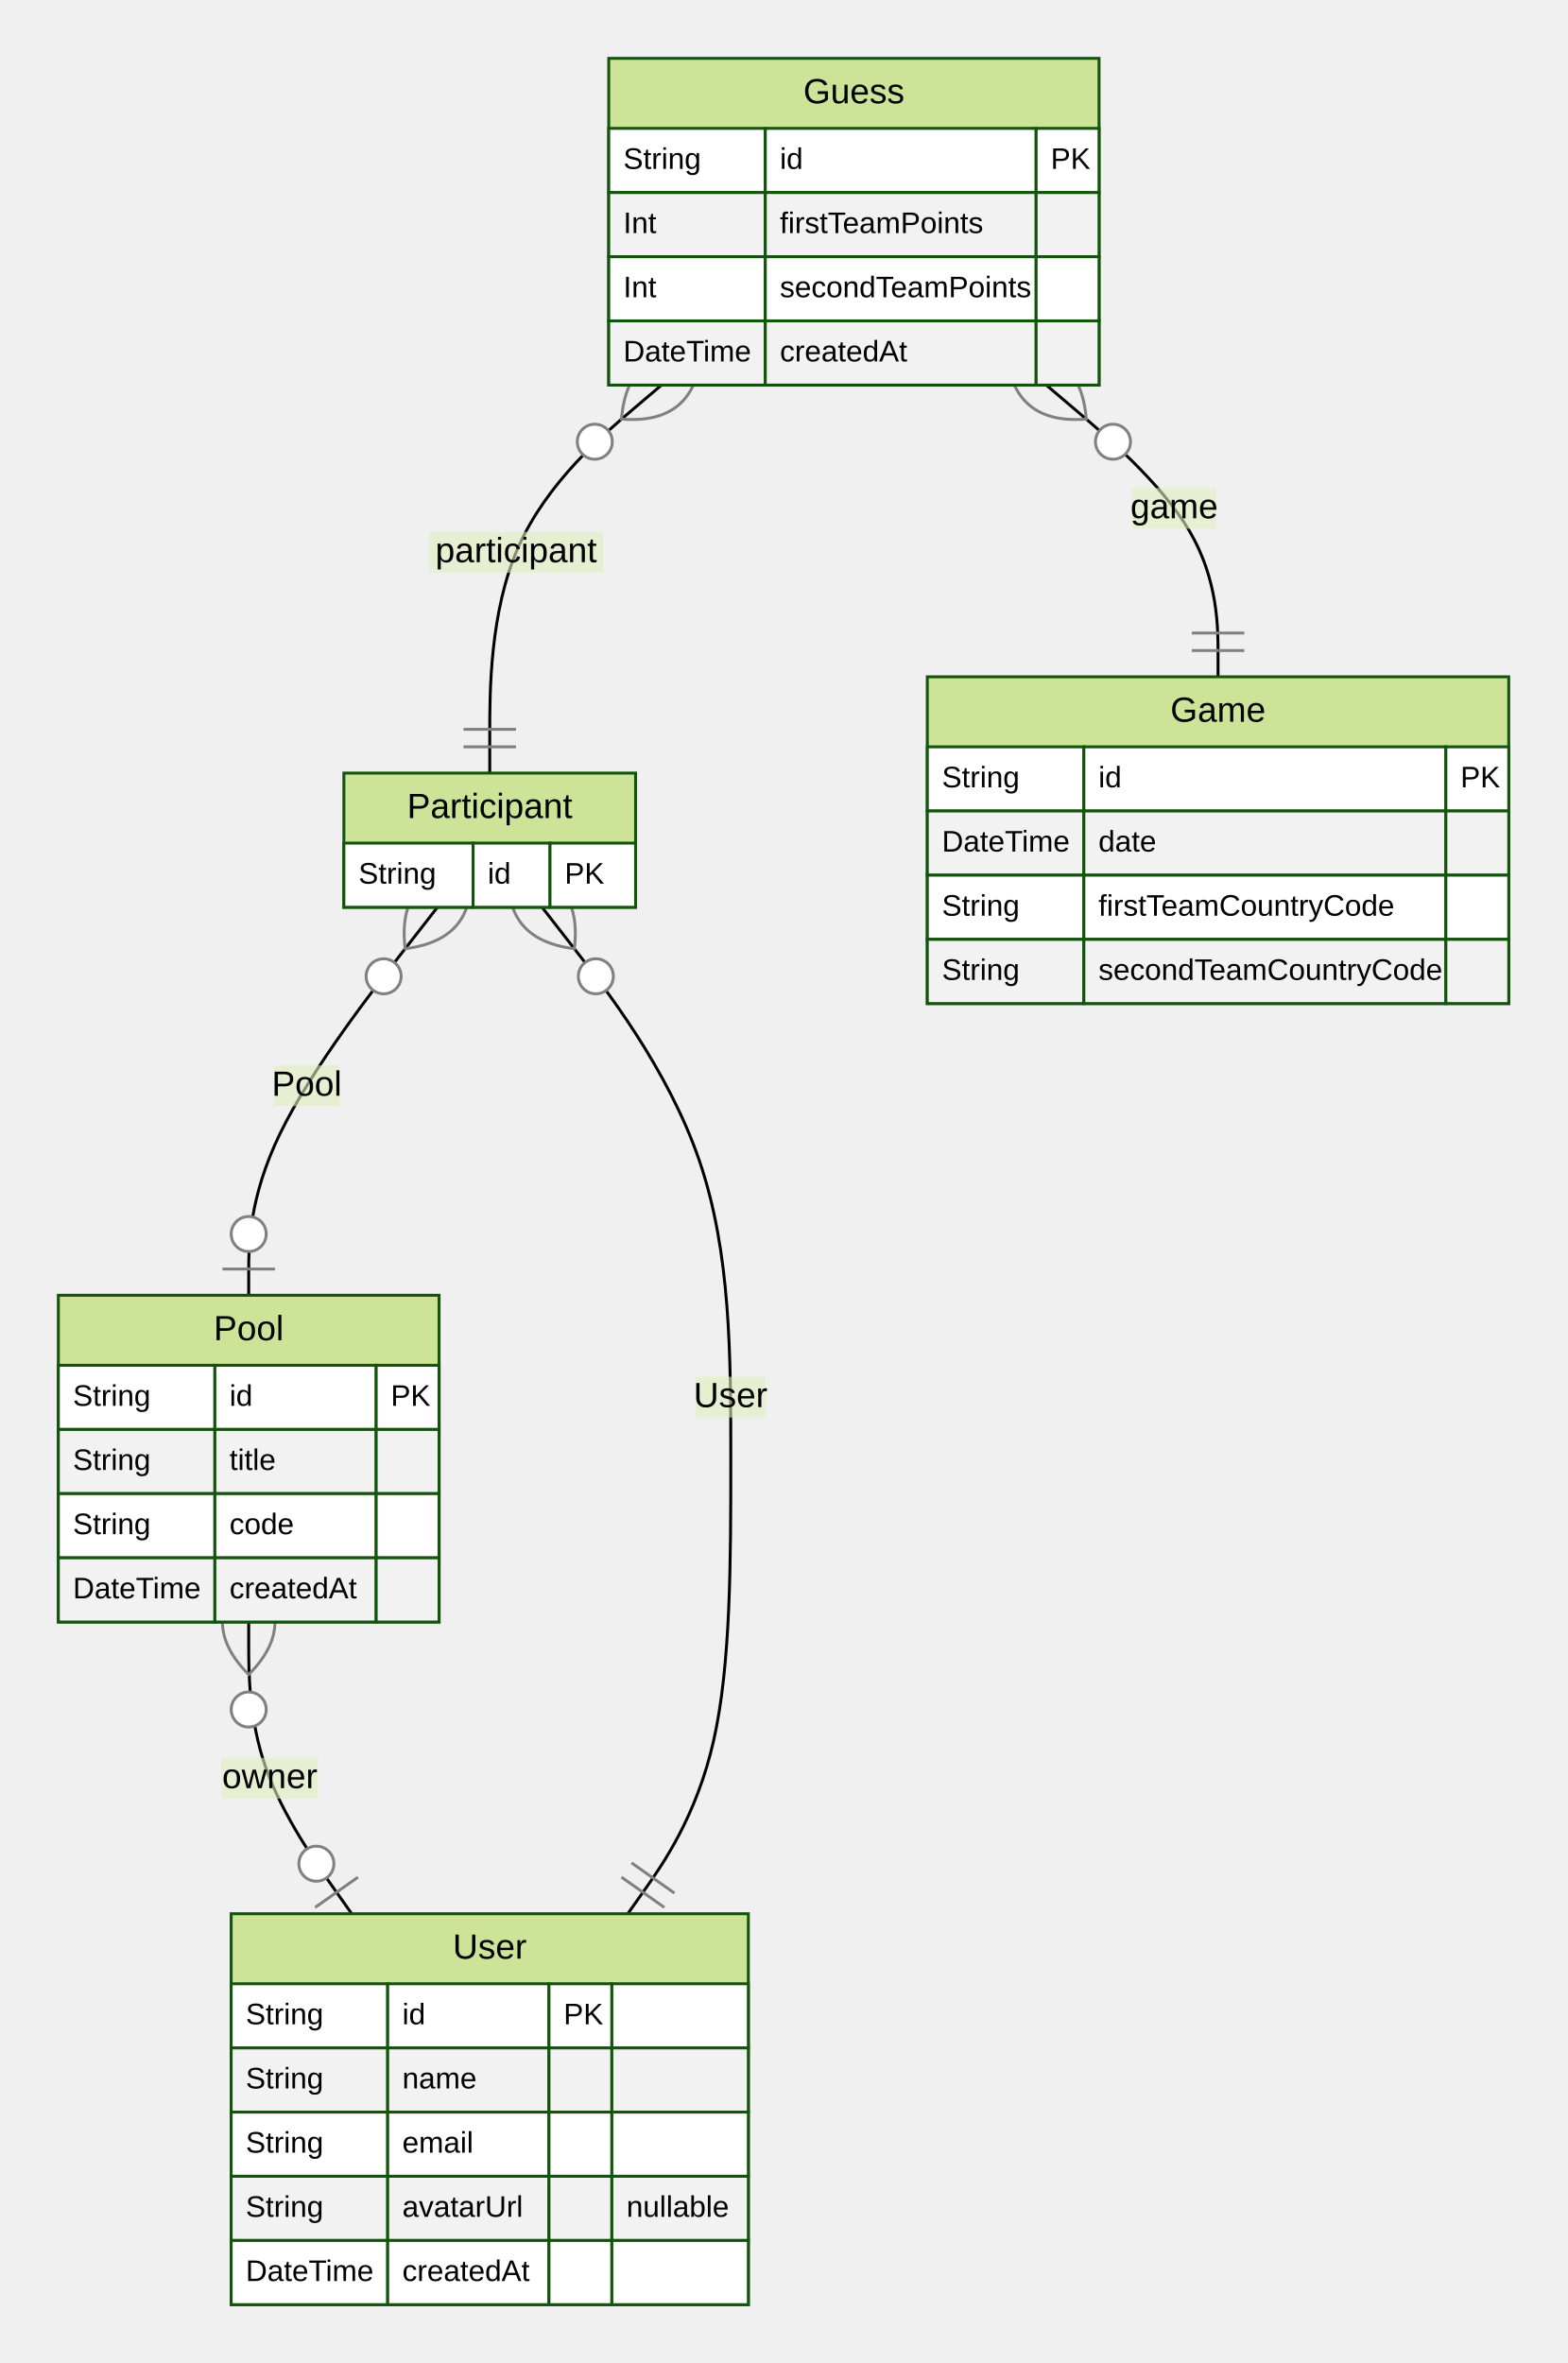
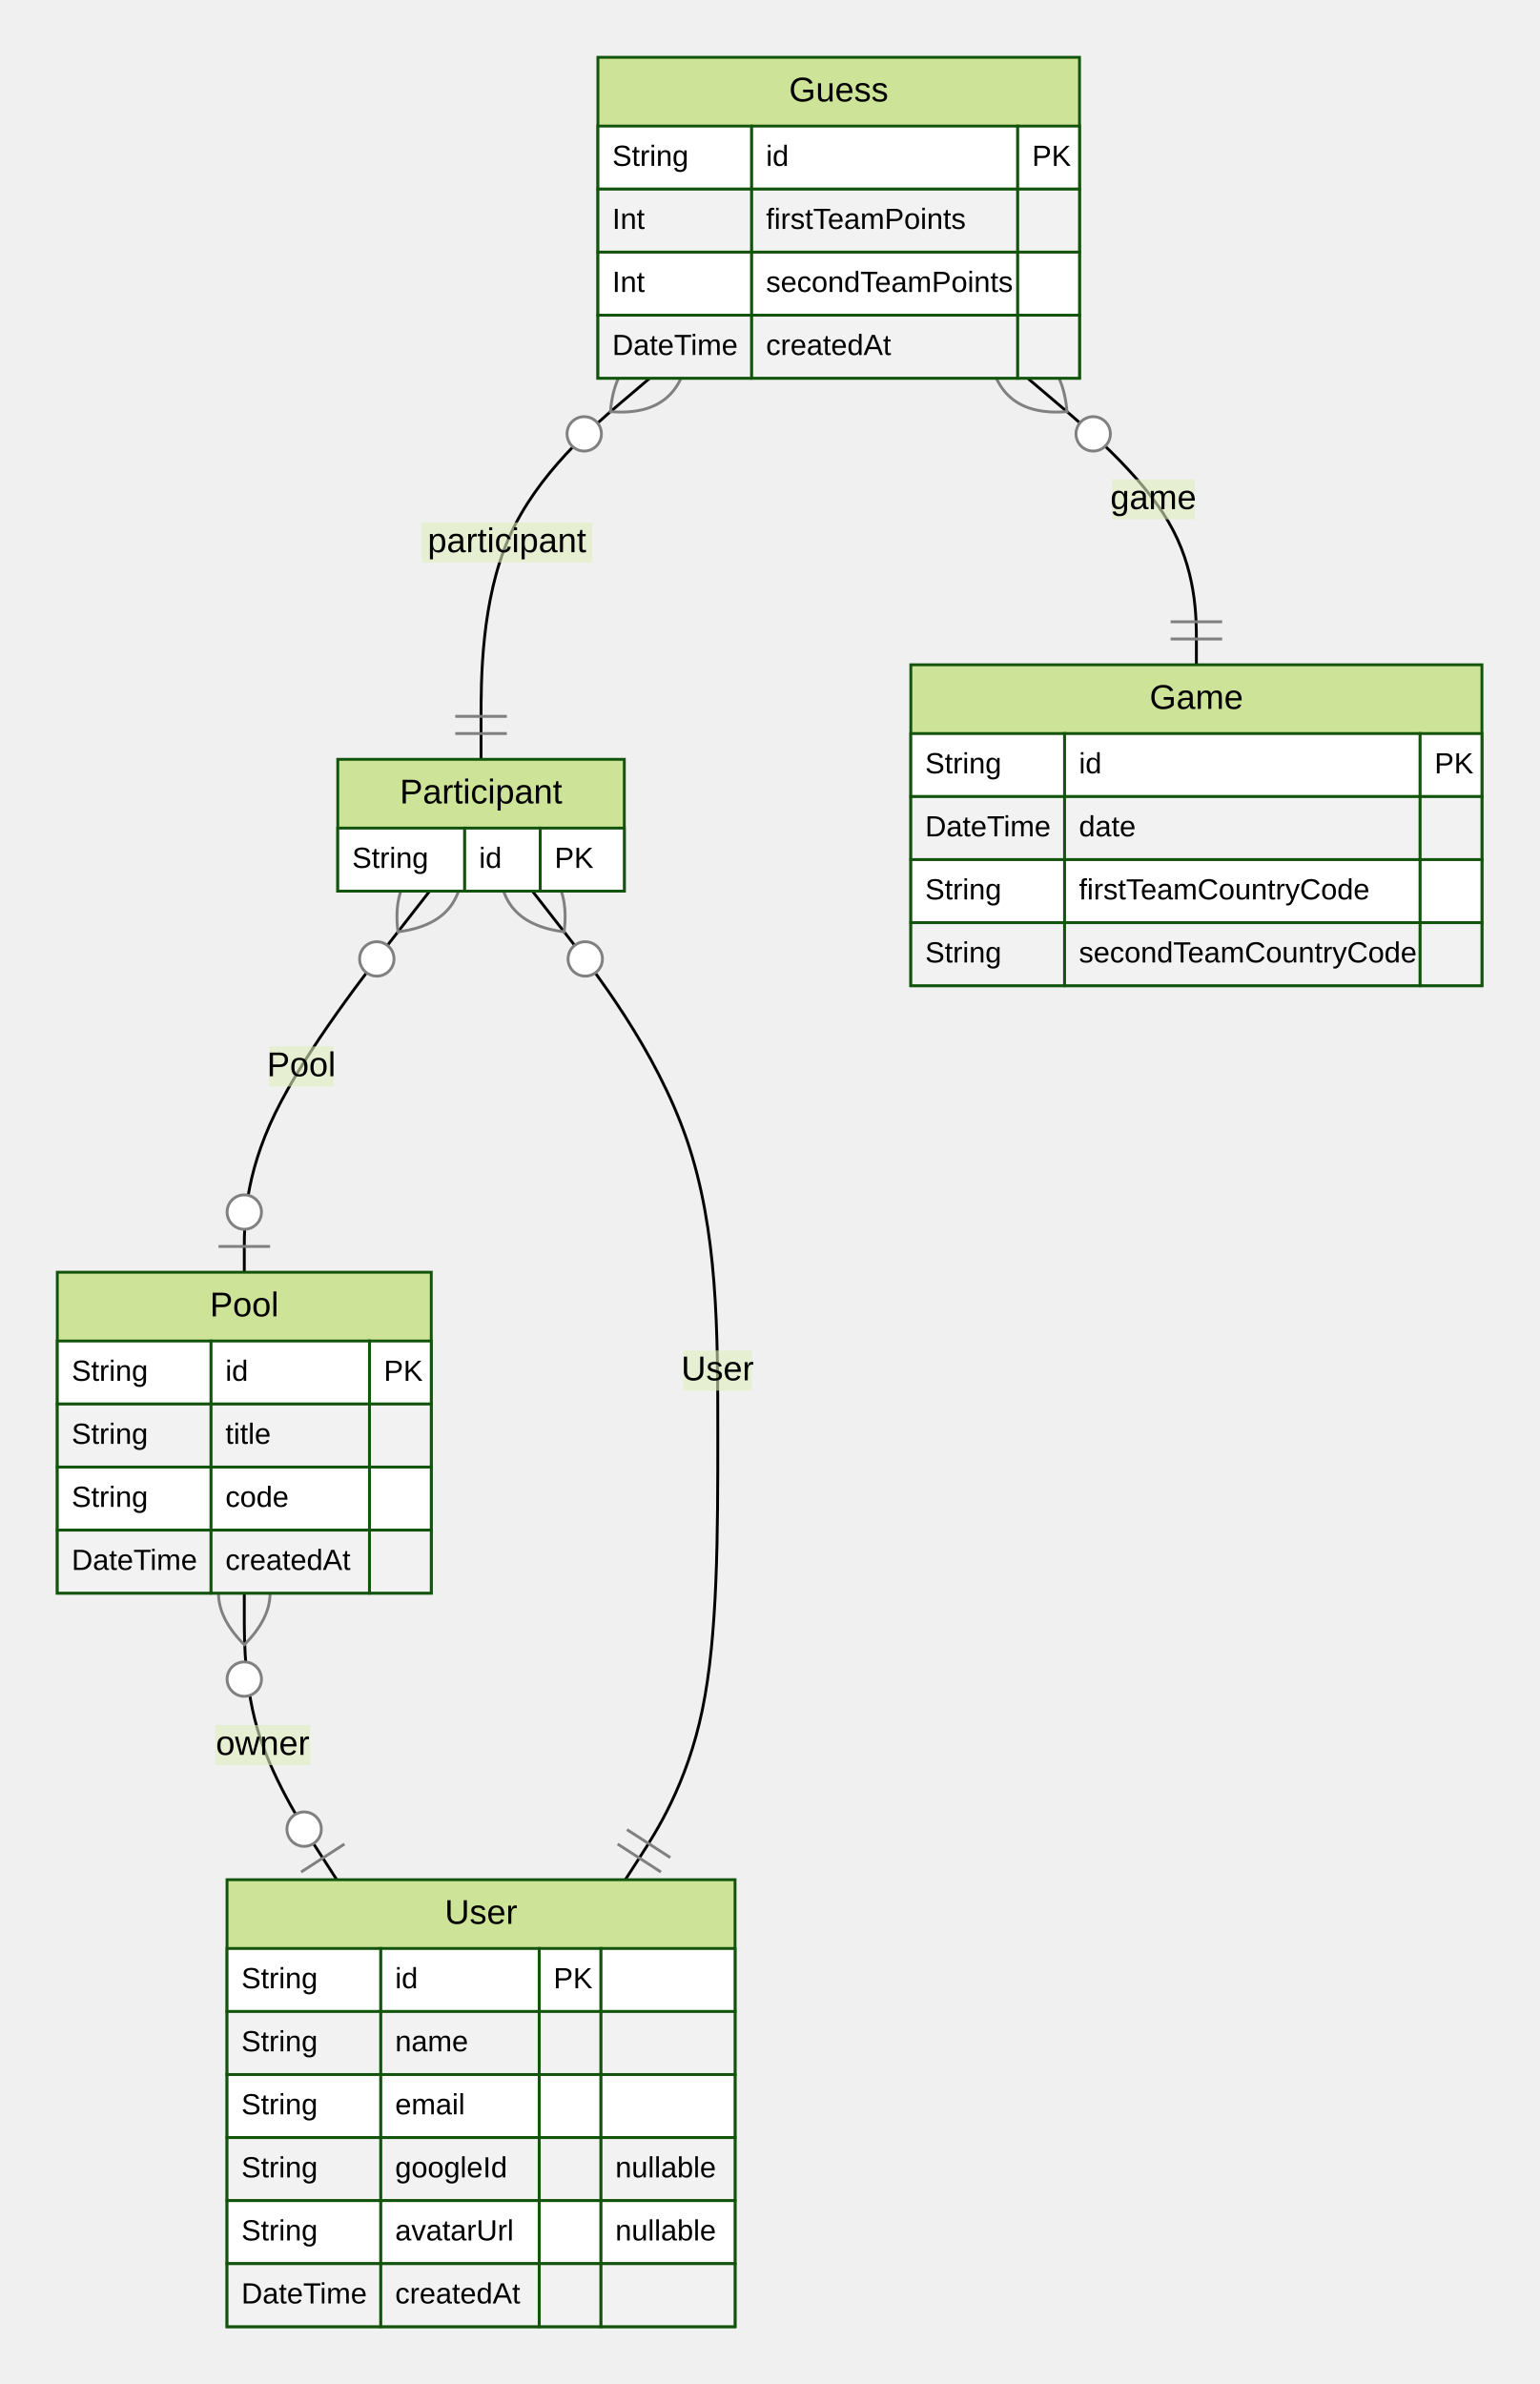
- <svg xmlns="http://www.w3.org/2000/svg" aria-labelledby="chart-title-mermaid-0 chart-desc-mermaid-0" role="img" viewBox="0 0 537.207 810" style="max-width: 537.207px; background-color: white;" width="100%" id="mermaid-0">
+ <svg xmlns="http://www.w3.org/2000/svg" aria-labelledby="chart-title-mermaid-0 chart-desc-mermaid-0" role="img" viewBox="0 0 537.207 832" style="max-width: 537.207px; background-color: white;" width="100%" id="mermaid-0">
  <style>#mermaid-0 {font-family:"trebuchet ms",verdana,arial,sans-serif;font-size:16px;fill:#000000;}#mermaid-0 .error-icon{fill:#552222;}#mermaid-0 .error-text{fill:#552222;stroke:#552222;}#mermaid-0 .edge-thickness-normal{stroke-width:2px;}#mermaid-0 .edge-thickness-thick{stroke-width:3.5px;}#mermaid-0 .edge-pattern-solid{stroke-dasharray:0;}#mermaid-0 .edge-pattern-dashed{stroke-dasharray:3;}#mermaid-0 .edge-pattern-dotted{stroke-dasharray:2;}#mermaid-0 .marker{fill:#000000;stroke:#000000;}#mermaid-0 .marker.cross{stroke:#000000;}#mermaid-0 svg{font-family:"trebuchet ms",verdana,arial,sans-serif;font-size:16px;}#mermaid-0 .entityBox{fill:#cde498;stroke:#13540c;}#mermaid-0 .attributeBoxOdd{fill:#ffffff;stroke:#13540c;}#mermaid-0 .attributeBoxEven{fill:#f2f2f2;stroke:#13540c;}#mermaid-0 .relationshipLabelBox{fill:hsl(78.158, 58.462%, 84.51%);opacity:0.7;background-color:hsl(78.158, 58.462%, 84.51%);}#mermaid-0 .relationshipLabelBox rect{opacity:0.5;}#mermaid-0 .relationshipLine{stroke:#000000;}#mermaid-0 :root{--mermaid-font-family:"trebuchet ms",verdana,arial,sans-serif;}</style>
  <g />
  <defs>
    <marker orient="auto" markerHeight="18" markerWidth="18" refY="9" refX="0" id="ONLY_ONE_START">
      <path d="M9,0 L9,18 M15,0 L15,18" fill="none" stroke="gray" />
    </marker>
  </defs>
  <defs>
    <marker orient="auto" markerHeight="18" markerWidth="18" refY="9" refX="18" id="ONLY_ONE_END">
      <path d="M3,0 L3,18 M9,0 L9,18" fill="none" stroke="gray" />
    </marker>
  </defs>
  <defs>
    <marker orient="auto" markerHeight="18" markerWidth="30" refY="9" refX="0" id="ZERO_OR_ONE_START">
      <circle r="6" cy="9" cx="21" fill="white" stroke="gray" />
      <path d="M9,0 L9,18" fill="none" stroke="gray" />
    </marker>
  </defs>
  <defs>
    <marker orient="auto" markerHeight="18" markerWidth="30" refY="9" refX="30" id="ZERO_OR_ONE_END">
      <circle r="6" cy="9" cx="9" fill="white" stroke="gray" />
      <path d="M21,0 L21,18" fill="none" stroke="gray" />
    </marker>
  </defs>
  <defs>
    <marker orient="auto" markerHeight="36" markerWidth="45" refY="18" refX="18" id="ONE_OR_MORE_START">
      <path d="M0,18 Q 18,0 36,18 Q 18,36 0,18 M42,9 L42,27" fill="none" stroke="gray" />
    </marker>
  </defs>
  <defs>
    <marker orient="auto" markerHeight="36" markerWidth="45" refY="18" refX="27" id="ONE_OR_MORE_END">
      <path d="M3,9 L3,27 M9,18 Q27,0 45,18 Q27,36 9,18" fill="none" stroke="gray" />
    </marker>
  </defs>
  <defs>
    <marker orient="auto" markerHeight="36" markerWidth="57" refY="18" refX="18" id="ZERO_OR_MORE_START">
      <circle r="6" cy="18" cx="48" fill="white" stroke="gray" />
      <path d="M0,18 Q18,0 36,18 Q18,36 0,18" fill="none" stroke="gray" />
    </marker>
  </defs>
  <defs>
    <marker orient="auto" markerHeight="36" markerWidth="57" refY="18" refX="39" id="ZERO_OR_MORE_END">
      <circle r="6" cy="18" cx="9" fill="white" stroke="gray" />
      <path d="M21,18 Q39,0 57,18 Q39,36 21,18" fill="none" stroke="gray" />
    </marker>
  </defs>
-   <path marker-start="url(#ZERO_OR_MORE_START)" marker-end="url(#ZERO_OR_ONE_END)" fill="none" stroke="gray" d="M85.258,556L85.258,564.333C85.258,572.667,85.258,589.333,91.143,606C97.028,622.667,108.799,639.333,114.684,647.667L120.569,656" class="er relationshipLine" />
+   <path marker-start="url(#ZERO_OR_MORE_START)" marker-end="url(#ZERO_OR_ONE_END)" fill="none" stroke="gray" d="M85.258,556L85.258,564.333C85.258,572.667,85.258,589.333,90.637,606C96.017,622.667,106.776,639.333,112.155,647.667L117.535,656" class="er relationshipLine" />
  <path marker-start="url(#ZERO_OR_MORE_START)" marker-end="url(#ZERO_OR_ONE_END)" fill="none" stroke="gray" d="M149.958,311L139.174,324.833C128.391,338.667,106.824,366.333,96.041,388.5C85.258,410.667,85.258,427.333,85.258,435.667L85.258,444" class="er relationshipLine" />
-   <path marker-start="url(#ZERO_OR_MORE_START)" marker-end="url(#ONLY_ONE_END)" fill="none" stroke="gray" d="M185.816,311L196.599,324.833C207.382,338.667,228.949,366.333,239.732,397.833C250.516,429.333,250.516,464.667,250.516,500C250.516,535.333,250.516,570.667,244.63,596.667C238.745,622.667,226.975,639.333,221.089,647.667L215.204,656" class="er relationshipLine" />
+   <path marker-start="url(#ZERO_OR_MORE_START)" marker-end="url(#ONLY_ONE_END)" fill="none" stroke="gray" d="M185.816,311L196.599,324.833C207.382,338.667,228.949,366.333,239.732,397.833C250.516,429.333,250.516,464.667,250.516,500C250.516,535.333,250.516,570.667,245.136,596.667C239.757,622.667,228.998,639.333,223.618,647.667L218.239,656" class="er relationshipLine" />
  <path marker-start="url(#ZERO_OR_MORE_START)" marker-end="url(#ONLY_ONE_END)" fill="none" stroke="gray" d="M226.769,132L216.955,140.333C207.141,148.667,187.514,165.333,177.7,187.5C167.887,209.667,167.887,237.333,167.887,251.167L167.887,265" class="er relationshipLine" />
  <path marker-start="url(#ZERO_OR_MORE_START)" marker-end="url(#ONLY_ONE_END)" fill="none" stroke="gray" d="M358.665,132L368.478,140.333C378.292,148.667,397.92,165.333,407.733,182C417.547,198.667,417.547,215.333,417.547,223.667L417.547,232" class="er relationshipLine" />
  <g transform="translate(20,444 )" id="Pool">
    <rect height="112" width="130.516" y="0" x="0" stroke="gray" fill-opacity="100%" fill="honeydew" class="er entityBox" />
    <text transform="translate(65.25781,12)" style="font-family: &quot;trebuchet ms&quot;, verdana, arial, sans-serif;; font-size: 12px" text-anchor="middle" dominant-baseline="middle" y="0" x="0" id="entity-Pool" class="er entityLabel">Pool</text>
    <rect height="22" width="53.664" y="24" x="0" stroke="gray" fill-opacity="100%" fill="honeydew" class="er attributeBoxOdd" />
    <text transform="translate(5,35)" style="font-family: &quot;trebuchet ms&quot;, verdana, arial, sans-serif;; font-size: 10.2px" text-anchor="left" dominant-baseline="middle" y="0" x="0" id="entity-Pool-attr-1-type" class="er entityLabel">String</text>
    <rect height="22" width="55.289" y="24" x="53.664" stroke="gray" fill-opacity="100%" fill="honeydew" class="er attributeBoxOdd" />
    <text transform="translate(58.66406,35)" style="font-family: &quot;trebuchet ms&quot;, verdana, arial, sans-serif;; font-size: 10.2px" text-anchor="left" dominant-baseline="middle" y="0" x="0" id="entity-Pool-attr-1-name" class="er entityLabel">id</text>
    <rect height="22" width="21.562" y="24" x="108.953" stroke="gray" fill-opacity="100%" fill="honeydew" class="er attributeBoxOdd" />
    <text transform="translate(113.9531,35)" style="font-family: &quot;trebuchet ms&quot;, verdana, arial, sans-serif;; font-size: 10.2px" text-anchor="left" dominant-baseline="middle" y="0" x="0" id="entity-Pool-attr-1-key" class="er entityLabel">PK</text>
    <rect height="22" width="53.664" y="46" x="0" stroke="gray" fill-opacity="100%" fill="honeydew" class="er attributeBoxEven" />
    <text transform="translate(5,57)" style="font-family: &quot;trebuchet ms&quot;, verdana, arial, sans-serif;; font-size: 10.2px" text-anchor="left" dominant-baseline="middle" y="0" x="0" id="entity-Pool-attr-2-type" class="er entityLabel">String</text>
    <rect height="22" width="55.289" y="46" x="53.664" stroke="gray" fill-opacity="100%" fill="honeydew" class="er attributeBoxEven" />
    <text transform="translate(58.66406,57)" style="font-family: &quot;trebuchet ms&quot;, verdana, arial, sans-serif;; font-size: 10.2px" text-anchor="left" dominant-baseline="middle" y="0" x="0" id="entity-Pool-attr-2-name" class="er entityLabel">title</text>
    <rect height="22" width="21.562" y="46" x="108.953" stroke="gray" fill-opacity="100%" fill="honeydew" class="er attributeBoxEven" />
    <text transform="translate(113.9531,57)" style="font-family: &quot;trebuchet ms&quot;, verdana, arial, sans-serif;; font-size: 10.2px" text-anchor="left" dominant-baseline="middle" y="0" x="0" id="entity-Pool-attr-2-key" class="er entityLabel" />
    <rect height="22" width="53.664" y="68" x="0" stroke="gray" fill-opacity="100%" fill="honeydew" class="er attributeBoxOdd" />
    <text transform="translate(5,79)" style="font-family: &quot;trebuchet ms&quot;, verdana, arial, sans-serif;; font-size: 10.2px" text-anchor="left" dominant-baseline="middle" y="0" x="0" id="entity-Pool-attr-3-type" class="er entityLabel">String</text>
    <rect height="22" width="55.289" y="68" x="53.664" stroke="gray" fill-opacity="100%" fill="honeydew" class="er attributeBoxOdd" />
    <text transform="translate(58.66406,79)" style="font-family: &quot;trebuchet ms&quot;, verdana, arial, sans-serif;; font-size: 10.2px" text-anchor="left" dominant-baseline="middle" y="0" x="0" id="entity-Pool-attr-3-name" class="er entityLabel">code</text>
    <rect height="22" width="21.562" y="68" x="108.953" stroke="gray" fill-opacity="100%" fill="honeydew" class="er attributeBoxOdd" />
    <text transform="translate(113.9531,79)" style="font-family: &quot;trebuchet ms&quot;, verdana, arial, sans-serif;; font-size: 10.2px" text-anchor="left" dominant-baseline="middle" y="0" x="0" id="entity-Pool-attr-3-key" class="er entityLabel" />
    <rect height="22" width="53.664" y="90" x="0" stroke="gray" fill-opacity="100%" fill="honeydew" class="er attributeBoxEven" />
    <text transform="translate(5,101)" style="font-family: &quot;trebuchet ms&quot;, verdana, arial, sans-serif;; font-size: 10.2px" text-anchor="left" dominant-baseline="middle" y="0" x="0" id="entity-Pool-attr-4-type" class="er entityLabel">DateTime</text>
    <rect height="22" width="55.289" y="90" x="53.664" stroke="gray" fill-opacity="100%" fill="honeydew" class="er attributeBoxEven" />
    <text transform="translate(58.66406,101)" style="font-family: &quot;trebuchet ms&quot;, verdana, arial, sans-serif;; font-size: 10.2px" text-anchor="left" dominant-baseline="middle" y="0" x="0" id="entity-Pool-attr-4-name" class="er entityLabel">createdAt</text>
    <rect height="22" width="21.562" y="90" x="108.953" stroke="gray" fill-opacity="100%" fill="honeydew" class="er attributeBoxEven" />
    <text transform="translate(113.9531,101)" style="font-family: &quot;trebuchet ms&quot;, verdana, arial, sans-serif;; font-size: 10.2px" text-anchor="left" dominant-baseline="middle" y="0" x="0" id="entity-Pool-attr-4-key" class="er entityLabel" />
  </g>
  <g transform="translate(117.8867,265 )" id="Participant">
    <rect height="46" width="100" y="0" x="0" stroke="gray" fill-opacity="100%" fill="honeydew" class="er entityBox" />
    <text transform="translate(50,12)" style="font-family: &quot;trebuchet ms&quot;, verdana, arial, sans-serif;; font-size: 12px" text-anchor="middle" dominant-baseline="middle" y="0" x="0" id="entity-Participant" class="er entityLabel">Participant</text>
    <rect height="22" width="44.297" y="24" x="0" stroke="gray" fill-opacity="100%" fill="honeydew" class="er attributeBoxOdd" />
    <text transform="translate(5,35)" style="font-family: &quot;trebuchet ms&quot;, verdana, arial, sans-serif;; font-size: 10.2px" text-anchor="left" dominant-baseline="middle" y="0" x="0" id="entity-Participant-attr-1-type" class="er entityLabel">String</text>
    <rect height="22" width="26.367" y="24" x="44.297" stroke="gray" fill-opacity="100%" fill="honeydew" class="er attributeBoxOdd" />
    <text transform="translate(49.29688,35)" style="font-family: &quot;trebuchet ms&quot;, verdana, arial, sans-serif;; font-size: 10.2px" text-anchor="left" dominant-baseline="middle" y="0" x="0" id="entity-Participant-attr-1-name" class="er entityLabel">id</text>
    <rect height="22" width="29.336" y="24" x="70.664" stroke="gray" fill-opacity="100%" fill="honeydew" class="er attributeBoxOdd" />
    <text transform="translate(75.66406,35)" style="font-family: &quot;trebuchet ms&quot;, verdana, arial, sans-serif;; font-size: 10.2px" text-anchor="left" dominant-baseline="middle" y="0" x="0" id="entity-Participant-attr-1-key" class="er entityLabel">PK</text>
  </g>
  <g transform="translate(79.23828,656 )" id="User">
-     <rect height="134" width="177.297" y="0" x="0" stroke="gray" fill-opacity="100%" fill="honeydew" class="er entityBox" />
+     <rect height="156" width="177.297" y="0" x="0" stroke="gray" fill-opacity="100%" fill="honeydew" class="er entityBox" />
    <text transform="translate(88.64844,12)" style="font-family: &quot;trebuchet ms&quot;, verdana, arial, sans-serif;; font-size: 12px" text-anchor="middle" dominant-baseline="middle" y="0" x="0" id="entity-User" class="er entityLabel">User</text>
    <rect height="22" width="53.664" y="24" x="0" stroke="gray" fill-opacity="100%" fill="honeydew" class="er attributeBoxOdd" />
    <text transform="translate(5,35)" style="font-family: &quot;trebuchet ms&quot;, verdana, arial, sans-serif;; font-size: 10.2px" text-anchor="left" dominant-baseline="middle" y="0" x="0" id="entity-User-attr-1-type" class="er entityLabel">String</text>
    <rect height="22" width="55.289" y="24" x="53.664" stroke="gray" fill-opacity="100%" fill="honeydew" class="er attributeBoxOdd" />
    <text transform="translate(58.66406,35)" style="font-family: &quot;trebuchet ms&quot;, verdana, arial, sans-serif;; font-size: 10.2px" text-anchor="left" dominant-baseline="middle" y="0" x="0" id="entity-User-attr-1-name" class="er entityLabel">id</text>
    <rect height="22" width="21.562" y="24" x="108.953" stroke="gray" fill-opacity="100%" fill="honeydew" class="er attributeBoxOdd" />
    <text transform="translate(113.9531,35)" style="font-family: &quot;trebuchet ms&quot;, verdana, arial, sans-serif;; font-size: 10.2px" text-anchor="left" dominant-baseline="middle" y="0" x="0" id="entity-User-attr-1-key" class="er entityLabel">PK</text>
    <rect height="22" width="46.781" y="24" x="130.516" stroke="gray" fill-opacity="100%" fill="honeydew" class="er attributeBoxOdd" />
    <text transform="translate(135.5156,35)" style="font-family: &quot;trebuchet ms&quot;, verdana, arial, sans-serif;; font-size: 10.2px" text-anchor="left" dominant-baseline="middle" y="0" x="0" id="entity-User-attr-1-comment" class="er entityLabel" />
    <rect height="22" width="53.664" y="46" x="0" stroke="gray" fill-opacity="100%" fill="honeydew" class="er attributeBoxEven" />
    <text transform="translate(5,57)" style="font-family: &quot;trebuchet ms&quot;, verdana, arial, sans-serif;; font-size: 10.2px" text-anchor="left" dominant-baseline="middle" y="0" x="0" id="entity-User-attr-2-type" class="er entityLabel">String</text>
    <rect height="22" width="55.289" y="46" x="53.664" stroke="gray" fill-opacity="100%" fill="honeydew" class="er attributeBoxEven" />
    <text transform="translate(58.66406,57)" style="font-family: &quot;trebuchet ms&quot;, verdana, arial, sans-serif;; font-size: 10.2px" text-anchor="left" dominant-baseline="middle" y="0" x="0" id="entity-User-attr-2-name" class="er entityLabel">name</text>
    <rect height="22" width="21.562" y="46" x="108.953" stroke="gray" fill-opacity="100%" fill="honeydew" class="er attributeBoxEven" />
    <text transform="translate(113.9531,57)" style="font-family: &quot;trebuchet ms&quot;, verdana, arial, sans-serif;; font-size: 10.2px" text-anchor="left" dominant-baseline="middle" y="0" x="0" id="entity-User-attr-2-key" class="er entityLabel" />
    <rect height="22" width="46.781" y="46" x="130.516" stroke="gray" fill-opacity="100%" fill="honeydew" class="er attributeBoxEven" />
    <text transform="translate(135.5156,57)" style="font-family: &quot;trebuchet ms&quot;, verdana, arial, sans-serif;; font-size: 10.2px" text-anchor="left" dominant-baseline="middle" y="0" x="0" id="entity-User-attr-2-comment" class="er entityLabel" />
    <rect height="22" width="53.664" y="68" x="0" stroke="gray" fill-opacity="100%" fill="honeydew" class="er attributeBoxOdd" />
    <text transform="translate(5,79)" style="font-family: &quot;trebuchet ms&quot;, verdana, arial, sans-serif;; font-size: 10.2px" text-anchor="left" dominant-baseline="middle" y="0" x="0" id="entity-User-attr-3-type" class="er entityLabel">String</text>
    <rect height="22" width="55.289" y="68" x="53.664" stroke="gray" fill-opacity="100%" fill="honeydew" class="er attributeBoxOdd" />
    <text transform="translate(58.66406,79)" style="font-family: &quot;trebuchet ms&quot;, verdana, arial, sans-serif;; font-size: 10.2px" text-anchor="left" dominant-baseline="middle" y="0" x="0" id="entity-User-attr-3-name" class="er entityLabel">email</text>
    <rect height="22" width="21.562" y="68" x="108.953" stroke="gray" fill-opacity="100%" fill="honeydew" class="er attributeBoxOdd" />
    <text transform="translate(113.9531,79)" style="font-family: &quot;trebuchet ms&quot;, verdana, arial, sans-serif;; font-size: 10.2px" text-anchor="left" dominant-baseline="middle" y="0" x="0" id="entity-User-attr-3-key" class="er entityLabel" />
    <rect height="22" width="46.781" y="68" x="130.516" stroke="gray" fill-opacity="100%" fill="honeydew" class="er attributeBoxOdd" />
    <text transform="translate(135.5156,79)" style="font-family: &quot;trebuchet ms&quot;, verdana, arial, sans-serif;; font-size: 10.2px" text-anchor="left" dominant-baseline="middle" y="0" x="0" id="entity-User-attr-3-comment" class="er entityLabel" />
    <rect height="22" width="53.664" y="90" x="0" stroke="gray" fill-opacity="100%" fill="honeydew" class="er attributeBoxEven" />
    <text transform="translate(5,101)" style="font-family: &quot;trebuchet ms&quot;, verdana, arial, sans-serif;; font-size: 10.2px" text-anchor="left" dominant-baseline="middle" y="0" x="0" id="entity-User-attr-4-type" class="er entityLabel">String</text>
    <rect height="22" width="55.289" y="90" x="53.664" stroke="gray" fill-opacity="100%" fill="honeydew" class="er attributeBoxEven" />
-     <text transform="translate(58.66406,101)" style="font-family: &quot;trebuchet ms&quot;, verdana, arial, sans-serif;; font-size: 10.2px" text-anchor="left" dominant-baseline="middle" y="0" x="0" id="entity-User-attr-4-name" class="er entityLabel">avatarUrl</text>
+     <text transform="translate(58.66406,101)" style="font-family: &quot;trebuchet ms&quot;, verdana, arial, sans-serif;; font-size: 10.2px" text-anchor="left" dominant-baseline="middle" y="0" x="0" id="entity-User-attr-4-name" class="er entityLabel">googleId</text>
    <rect height="22" width="21.562" y="90" x="108.953" stroke="gray" fill-opacity="100%" fill="honeydew" class="er attributeBoxEven" />
    <text transform="translate(113.9531,101)" style="font-family: &quot;trebuchet ms&quot;, verdana, arial, sans-serif;; font-size: 10.2px" text-anchor="left" dominant-baseline="middle" y="0" x="0" id="entity-User-attr-4-key" class="er entityLabel" />
    <rect height="22" width="46.781" y="90" x="130.516" stroke="gray" fill-opacity="100%" fill="honeydew" class="er attributeBoxEven" />
    <text transform="translate(135.5156,101)" style="font-family: &quot;trebuchet ms&quot;, verdana, arial, sans-serif;; font-size: 10.2px" text-anchor="left" dominant-baseline="middle" y="0" x="0" id="entity-User-attr-4-comment" class="er entityLabel">nullable</text>
    <rect height="22" width="53.664" y="112" x="0" stroke="gray" fill-opacity="100%" fill="honeydew" class="er attributeBoxOdd" />
-     <text transform="translate(5,123)" style="font-family: &quot;trebuchet ms&quot;, verdana, arial, sans-serif;; font-size: 10.2px" text-anchor="left" dominant-baseline="middle" y="0" x="0" id="entity-User-attr-5-type" class="er entityLabel">DateTime</text>
+     <text transform="translate(5,123)" style="font-family: &quot;trebuchet ms&quot;, verdana, arial, sans-serif;; font-size: 10.2px" text-anchor="left" dominant-baseline="middle" y="0" x="0" id="entity-User-attr-5-type" class="er entityLabel">String</text>
    <rect height="22" width="55.289" y="112" x="53.664" stroke="gray" fill-opacity="100%" fill="honeydew" class="er attributeBoxOdd" />
-     <text transform="translate(58.66406,123)" style="font-family: &quot;trebuchet ms&quot;, verdana, arial, sans-serif;; font-size: 10.2px" text-anchor="left" dominant-baseline="middle" y="0" x="0" id="entity-User-attr-5-name" class="er entityLabel">createdAt</text>
+     <text transform="translate(58.66406,123)" style="font-family: &quot;trebuchet ms&quot;, verdana, arial, sans-serif;; font-size: 10.2px" text-anchor="left" dominant-baseline="middle" y="0" x="0" id="entity-User-attr-5-name" class="er entityLabel">avatarUrl</text>
    <rect height="22" width="21.562" y="112" x="108.953" stroke="gray" fill-opacity="100%" fill="honeydew" class="er attributeBoxOdd" />
    <text transform="translate(113.9531,123)" style="font-family: &quot;trebuchet ms&quot;, verdana, arial, sans-serif;; font-size: 10.2px" text-anchor="left" dominant-baseline="middle" y="0" x="0" id="entity-User-attr-5-key" class="er entityLabel" />
    <rect height="22" width="46.781" y="112" x="130.516" stroke="gray" fill-opacity="100%" fill="honeydew" class="er attributeBoxOdd" />
-     <text transform="translate(135.5156,123)" style="font-family: &quot;trebuchet ms&quot;, verdana, arial, sans-serif;; font-size: 10.2px" text-anchor="left" dominant-baseline="middle" y="0" x="0" id="entity-User-attr-5-comment" class="er entityLabel" />
+     <text transform="translate(135.5156,123)" style="font-family: &quot;trebuchet ms&quot;, verdana, arial, sans-serif;; font-size: 10.2px" text-anchor="left" dominant-baseline="middle" y="0" x="0" id="entity-User-attr-5-comment" class="er entityLabel">nullable</text>
+     <rect height="22" width="53.664" y="134" x="0" stroke="gray" fill-opacity="100%" fill="honeydew" class="er attributeBoxEven" />
+     <text transform="translate(5,145)" style="font-family: &quot;trebuchet ms&quot;, verdana, arial, sans-serif;; font-size: 10.2px" text-anchor="left" dominant-baseline="middle" y="0" x="0" id="entity-User-attr-6-type" class="er entityLabel">DateTime</text>
+     <rect height="22" width="55.289" y="134" x="53.664" stroke="gray" fill-opacity="100%" fill="honeydew" class="er attributeBoxEven" />
+     <text transform="translate(58.66406,145)" style="font-family: &quot;trebuchet ms&quot;, verdana, arial, sans-serif;; font-size: 10.2px" text-anchor="left" dominant-baseline="middle" y="0" x="0" id="entity-User-attr-6-name" class="er entityLabel">createdAt</text>
+     <rect height="22" width="21.562" y="134" x="108.953" stroke="gray" fill-opacity="100%" fill="honeydew" class="er attributeBoxEven" />
+     <text transform="translate(113.9531,145)" style="font-family: &quot;trebuchet ms&quot;, verdana, arial, sans-serif;; font-size: 10.2px" text-anchor="left" dominant-baseline="middle" y="0" x="0" id="entity-User-attr-6-key" class="er entityLabel" />
+     <rect height="22" width="46.781" y="134" x="130.516" stroke="gray" fill-opacity="100%" fill="honeydew" class="er attributeBoxEven" />
+     <text transform="translate(135.5156,145)" style="font-family: &quot;trebuchet ms&quot;, verdana, arial, sans-serif;; font-size: 10.2px" text-anchor="left" dominant-baseline="middle" y="0" x="0" id="entity-User-attr-6-comment" class="er entityLabel" />
  </g>
  <g transform="translate(317.8867,232 )" id="Game">
    <rect height="112" width="199.32" y="0" x="0" stroke="gray" fill-opacity="100%" fill="honeydew" class="er entityBox" />
    <text transform="translate(99.66016,12)" style="font-family: &quot;trebuchet ms&quot;, verdana, arial, sans-serif;; font-size: 12px" text-anchor="middle" dominant-baseline="middle" y="0" x="0" id="entity-Game" class="er entityLabel">Game</text>
    <rect height="22" width="53.664" y="24" x="0" stroke="gray" fill-opacity="100%" fill="honeydew" class="er attributeBoxOdd" />
    <text transform="translate(5,35)" style="font-family: &quot;trebuchet ms&quot;, verdana, arial, sans-serif;; font-size: 10.2px" text-anchor="left" dominant-baseline="middle" y="0" x="0" id="entity-Game-attr-1-type" class="er entityLabel">String</text>
    <rect height="22" width="124.094" y="24" x="53.664" stroke="gray" fill-opacity="100%" fill="honeydew" class="er attributeBoxOdd" />
    <text transform="translate(58.66406,35)" style="font-family: &quot;trebuchet ms&quot;, verdana, arial, sans-serif;; font-size: 10.2px" text-anchor="left" dominant-baseline="middle" y="0" x="0" id="entity-Game-attr-1-name" class="er entityLabel">id</text>
    <rect height="22" width="21.562" y="24" x="177.758" stroke="gray" fill-opacity="100%" fill="honeydew" class="er attributeBoxOdd" />
    <text transform="translate(182.7578,35)" style="font-family: &quot;trebuchet ms&quot;, verdana, arial, sans-serif;; font-size: 10.2px" text-anchor="left" dominant-baseline="middle" y="0" x="0" id="entity-Game-attr-1-key" class="er entityLabel">PK</text>
    <rect height="22" width="53.664" y="46" x="0" stroke="gray" fill-opacity="100%" fill="honeydew" class="er attributeBoxEven" />
    <text transform="translate(5,57)" style="font-family: &quot;trebuchet ms&quot;, verdana, arial, sans-serif;; font-size: 10.2px" text-anchor="left" dominant-baseline="middle" y="0" x="0" id="entity-Game-attr-2-type" class="er entityLabel">DateTime</text>
    <rect height="22" width="124.094" y="46" x="53.664" stroke="gray" fill-opacity="100%" fill="honeydew" class="er attributeBoxEven" />
    <text transform="translate(58.66406,57)" style="font-family: &quot;trebuchet ms&quot;, verdana, arial, sans-serif;; font-size: 10.2px" text-anchor="left" dominant-baseline="middle" y="0" x="0" id="entity-Game-attr-2-name" class="er entityLabel">date</text>
    <rect height="22" width="21.562" y="46" x="177.758" stroke="gray" fill-opacity="100%" fill="honeydew" class="er attributeBoxEven" />
    <text transform="translate(182.7578,57)" style="font-family: &quot;trebuchet ms&quot;, verdana, arial, sans-serif;; font-size: 10.2px" text-anchor="left" dominant-baseline="middle" y="0" x="0" id="entity-Game-attr-2-key" class="er entityLabel" />
    <rect height="22" width="53.664" y="68" x="0" stroke="gray" fill-opacity="100%" fill="honeydew" class="er attributeBoxOdd" />
    <text transform="translate(5,79)" style="font-family: &quot;trebuchet ms&quot;, verdana, arial, sans-serif;; font-size: 10.2px" text-anchor="left" dominant-baseline="middle" y="0" x="0" id="entity-Game-attr-3-type" class="er entityLabel">String</text>
    <rect height="22" width="124.094" y="68" x="53.664" stroke="gray" fill-opacity="100%" fill="honeydew" class="er attributeBoxOdd" />
    <text transform="translate(58.66406,79)" style="font-family: &quot;trebuchet ms&quot;, verdana, arial, sans-serif;; font-size: 10.2px" text-anchor="left" dominant-baseline="middle" y="0" x="0" id="entity-Game-attr-3-name" class="er entityLabel">firstTeamCountryCode</text>
    <rect height="22" width="21.562" y="68" x="177.758" stroke="gray" fill-opacity="100%" fill="honeydew" class="er attributeBoxOdd" />
    <text transform="translate(182.7578,79)" style="font-family: &quot;trebuchet ms&quot;, verdana, arial, sans-serif;; font-size: 10.2px" text-anchor="left" dominant-baseline="middle" y="0" x="0" id="entity-Game-attr-3-key" class="er entityLabel" />
    <rect height="22" width="53.664" y="90" x="0" stroke="gray" fill-opacity="100%" fill="honeydew" class="er attributeBoxEven" />
    <text transform="translate(5,101)" style="font-family: &quot;trebuchet ms&quot;, verdana, arial, sans-serif;; font-size: 10.2px" text-anchor="left" dominant-baseline="middle" y="0" x="0" id="entity-Game-attr-4-type" class="er entityLabel">String</text>
    <rect height="22" width="124.094" y="90" x="53.664" stroke="gray" fill-opacity="100%" fill="honeydew" class="er attributeBoxEven" />
    <text transform="translate(58.66406,101)" style="font-family: &quot;trebuchet ms&quot;, verdana, arial, sans-serif;; font-size: 10.2px" text-anchor="left" dominant-baseline="middle" y="0" x="0" id="entity-Game-attr-4-name" class="er entityLabel">secondTeamCountryCode</text>
    <rect height="22" width="21.562" y="90" x="177.758" stroke="gray" fill-opacity="100%" fill="honeydew" class="er attributeBoxEven" />
    <text transform="translate(182.7578,101)" style="font-family: &quot;trebuchet ms&quot;, verdana, arial, sans-serif;; font-size: 10.2px" text-anchor="left" dominant-baseline="middle" y="0" x="0" id="entity-Game-attr-4-key" class="er entityLabel" />
  </g>
  <g transform="translate(208.6777,20 )" id="Guess">
    <rect height="112" width="168.078" y="0" x="0" stroke="gray" fill-opacity="100%" fill="honeydew" class="er entityBox" />
    <text transform="translate(84.03906,12)" style="font-family: &quot;trebuchet ms&quot;, verdana, arial, sans-serif;; font-size: 12px" text-anchor="middle" dominant-baseline="middle" y="0" x="0" id="entity-Guess" class="er entityLabel">Guess</text>
    <rect height="22" width="53.664" y="24" x="0" stroke="gray" fill-opacity="100%" fill="honeydew" class="er attributeBoxOdd" />
    <text transform="translate(5,35)" style="font-family: &quot;trebuchet ms&quot;, verdana, arial, sans-serif;; font-size: 10.2px" text-anchor="left" dominant-baseline="middle" y="0" x="0" id="entity-Guess-attr-1-type" class="er entityLabel">String</text>
    <rect height="22" width="92.852" y="24" x="53.664" stroke="gray" fill-opacity="100%" fill="honeydew" class="er attributeBoxOdd" />
    <text transform="translate(58.66406,35)" style="font-family: &quot;trebuchet ms&quot;, verdana, arial, sans-serif;; font-size: 10.2px" text-anchor="left" dominant-baseline="middle" y="0" x="0" id="entity-Guess-attr-1-name" class="er entityLabel">id</text>
    <rect height="22" width="21.562" y="24" x="146.516" stroke="gray" fill-opacity="100%" fill="honeydew" class="er attributeBoxOdd" />
    <text transform="translate(151.5156,35)" style="font-family: &quot;trebuchet ms&quot;, verdana, arial, sans-serif;; font-size: 10.2px" text-anchor="left" dominant-baseline="middle" y="0" x="0" id="entity-Guess-attr-1-key" class="er entityLabel">PK</text>
    <rect height="22" width="53.664" y="46" x="0" stroke="gray" fill-opacity="100%" fill="honeydew" class="er attributeBoxEven" />
    <text transform="translate(5,57)" style="font-family: &quot;trebuchet ms&quot;, verdana, arial, sans-serif;; font-size: 10.2px" text-anchor="left" dominant-baseline="middle" y="0" x="0" id="entity-Guess-attr-2-type" class="er entityLabel">Int</text>
    <rect height="22" width="92.852" y="46" x="53.664" stroke="gray" fill-opacity="100%" fill="honeydew" class="er attributeBoxEven" />
    <text transform="translate(58.66406,57)" style="font-family: &quot;trebuchet ms&quot;, verdana, arial, sans-serif;; font-size: 10.2px" text-anchor="left" dominant-baseline="middle" y="0" x="0" id="entity-Guess-attr-2-name" class="er entityLabel">firstTeamPoints</text>
    <rect height="22" width="21.562" y="46" x="146.516" stroke="gray" fill-opacity="100%" fill="honeydew" class="er attributeBoxEven" />
    <text transform="translate(151.5156,57)" style="font-family: &quot;trebuchet ms&quot;, verdana, arial, sans-serif;; font-size: 10.2px" text-anchor="left" dominant-baseline="middle" y="0" x="0" id="entity-Guess-attr-2-key" class="er entityLabel" />
    <rect height="22" width="53.664" y="68" x="0" stroke="gray" fill-opacity="100%" fill="honeydew" class="er attributeBoxOdd" />
    <text transform="translate(5,79)" style="font-family: &quot;trebuchet ms&quot;, verdana, arial, sans-serif;; font-size: 10.2px" text-anchor="left" dominant-baseline="middle" y="0" x="0" id="entity-Guess-attr-3-type" class="er entityLabel">Int</text>
    <rect height="22" width="92.852" y="68" x="53.664" stroke="gray" fill-opacity="100%" fill="honeydew" class="er attributeBoxOdd" />
    <text transform="translate(58.66406,79)" style="font-family: &quot;trebuchet ms&quot;, verdana, arial, sans-serif;; font-size: 10.2px" text-anchor="left" dominant-baseline="middle" y="0" x="0" id="entity-Guess-attr-3-name" class="er entityLabel">secondTeamPoints</text>
    <rect height="22" width="21.562" y="68" x="146.516" stroke="gray" fill-opacity="100%" fill="honeydew" class="er attributeBoxOdd" />
    <text transform="translate(151.5156,79)" style="font-family: &quot;trebuchet ms&quot;, verdana, arial, sans-serif;; font-size: 10.2px" text-anchor="left" dominant-baseline="middle" y="0" x="0" id="entity-Guess-attr-3-key" class="er entityLabel" />
    <rect height="22" width="53.664" y="90" x="0" stroke="gray" fill-opacity="100%" fill="honeydew" class="er attributeBoxEven" />
    <text transform="translate(5,101)" style="font-family: &quot;trebuchet ms&quot;, verdana, arial, sans-serif;; font-size: 10.2px" text-anchor="left" dominant-baseline="middle" y="0" x="0" id="entity-Guess-attr-4-type" class="er entityLabel">DateTime</text>
    <rect height="22" width="92.852" y="90" x="53.664" stroke="gray" fill-opacity="100%" fill="honeydew" class="er attributeBoxEven" />
    <text transform="translate(58.66406,101)" style="font-family: &quot;trebuchet ms&quot;, verdana, arial, sans-serif;; font-size: 10.2px" text-anchor="left" dominant-baseline="middle" y="0" x="0" id="entity-Guess-attr-4-name" class="er entityLabel">createdAt</text>
    <rect height="22" width="21.562" y="90" x="146.516" stroke="gray" fill-opacity="100%" fill="honeydew" class="er attributeBoxEven" />
    <text transform="translate(151.5156,101)" style="font-family: &quot;trebuchet ms&quot;, verdana, arial, sans-serif;; font-size: 10.2px" text-anchor="left" dominant-baseline="middle" y="0" x="0" id="entity-Guess-attr-4-key" class="er entityLabel" />
  </g>
-   <rect fill-opacity="85%" fill="white" height="14" width="33.141" y="602.546" x="75.911" class="er relationshipLabelBox" />
-   <text style="font-family: &quot;trebuchet ms&quot;, verdana, arial, sans-serif;; font-size: 12px" dominant-baseline="middle" text-anchor="middle" y="609.546" x="92.481" id="rel1" class="er relationshipLabel">owner</text>
+   <rect fill-opacity="85%" fill="white" height="14" width="33.141" y="602.037" x="75.105" class="er relationshipLabelBox" />
+   <text style="font-family: &quot;trebuchet ms&quot;, verdana, arial, sans-serif;; font-size: 12px" dominant-baseline="middle" text-anchor="middle" y="609.037" x="91.676" id="rel1" class="er relationshipLabel">owner</text>
  <rect fill-opacity="85%" fill="white" height="14" width="22.547" y="365.194" x="93.888" class="er relationshipLabelBox" />
  <text style="font-family: &quot;trebuchet ms&quot;, verdana, arial, sans-serif;; font-size: 12px" dominant-baseline="middle" text-anchor="middle" y="372.194" x="105.162" id="rel2" class="er relationshipLabel">Pool</text>
-   <rect fill-opacity="85%" fill="white" height="14" width="23.852" y="471.925" x="238.504" class="er relationshipLabelBox" />
-   <text style="font-family: &quot;trebuchet ms&quot;, verdana, arial, sans-serif;; font-size: 12px" dominant-baseline="middle" text-anchor="middle" y="478.925" x="250.43" id="rel3" class="er relationshipLabel">User</text>
+   <rect fill-opacity="85%" fill="white" height="14" width="23.852" y="471.319" x="238.497" class="er relationshipLabelBox" />
+   <text style="font-family: &quot;trebuchet ms&quot;, verdana, arial, sans-serif;; font-size: 12px" dominant-baseline="middle" text-anchor="middle" y="478.319" x="250.423" id="rel3" class="er relationshipLabel">User</text>
  <rect fill-opacity="85%" fill="white" height="14" width="59.508" y="182.313" x="147.17" class="er relationshipLabelBox" />
  <text style="font-family: &quot;trebuchet ms&quot;, verdana, arial, sans-serif;; font-size: 12px" dominant-baseline="middle" text-anchor="middle" y="189.313" x="176.924" id="rel4" class="er relationshipLabel">participant</text>
  <rect fill-opacity="85%" fill="white" height="14" width="28.836" y="167.262" x="388.103" class="er relationshipLabelBox" />
  <text style="font-family: &quot;trebuchet ms&quot;, verdana, arial, sans-serif;; font-size: 12px" dominant-baseline="middle" text-anchor="middle" y="174.262" x="402.521" id="rel5" class="er relationshipLabel">game</text>
</svg>
